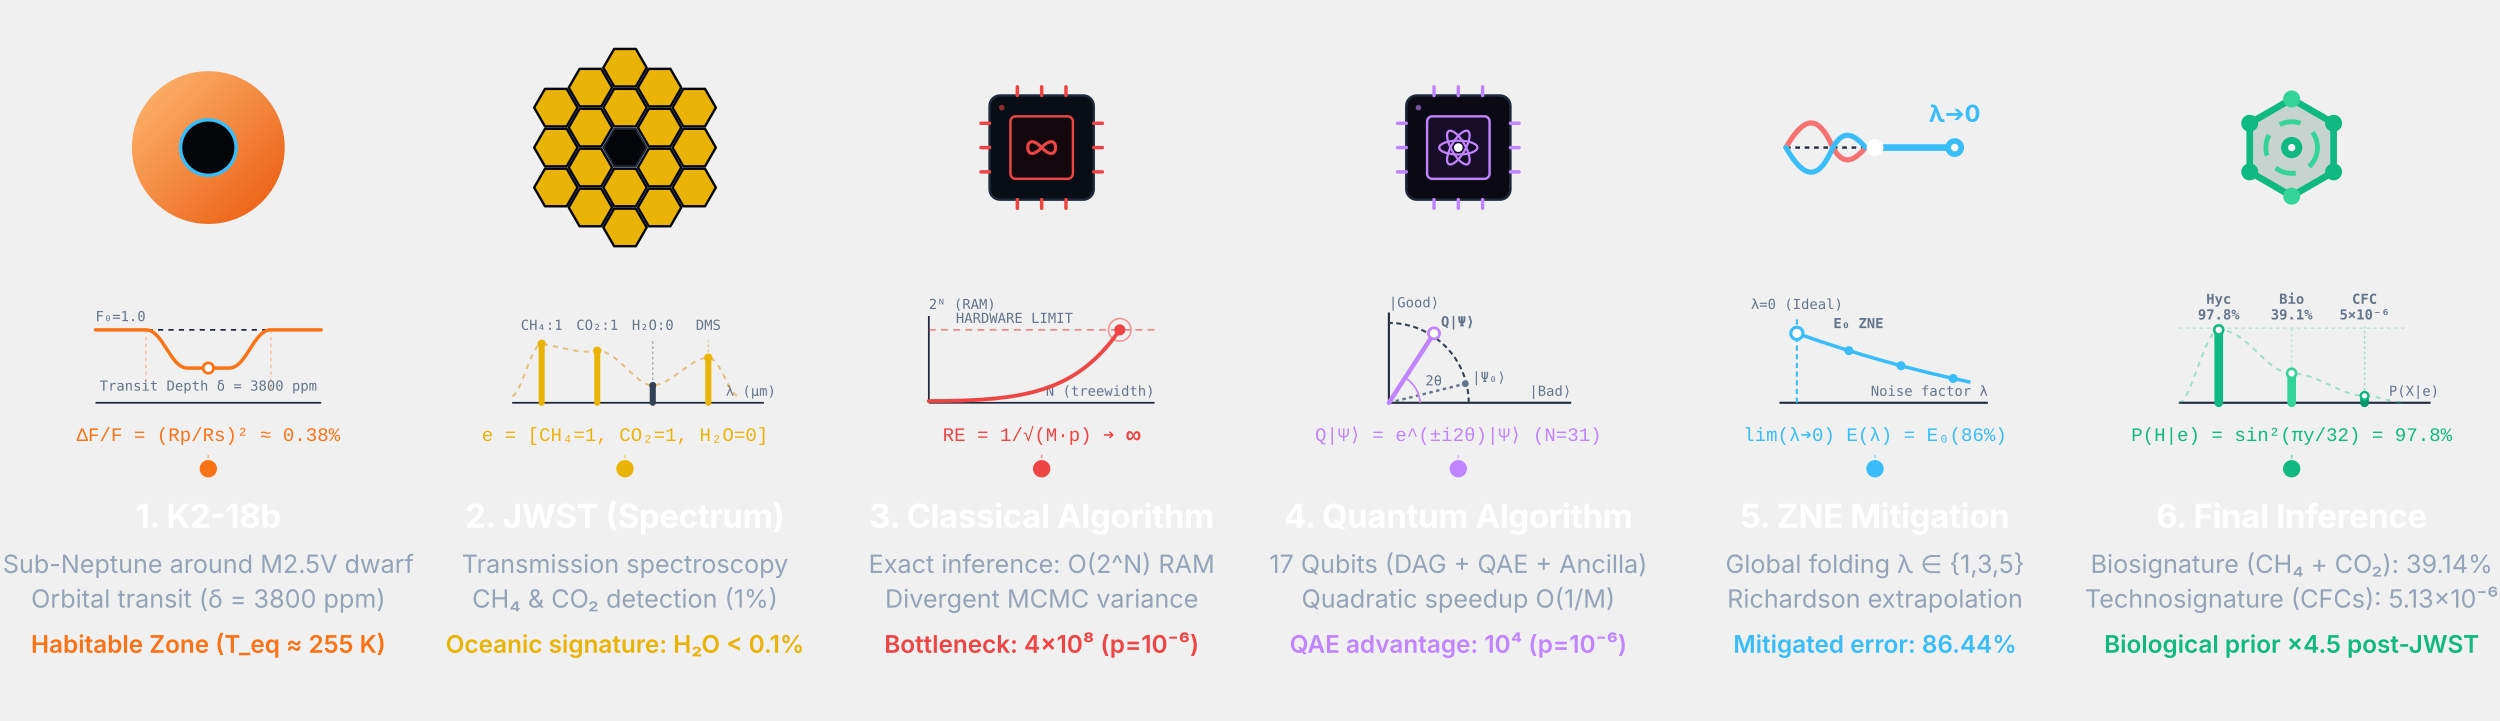
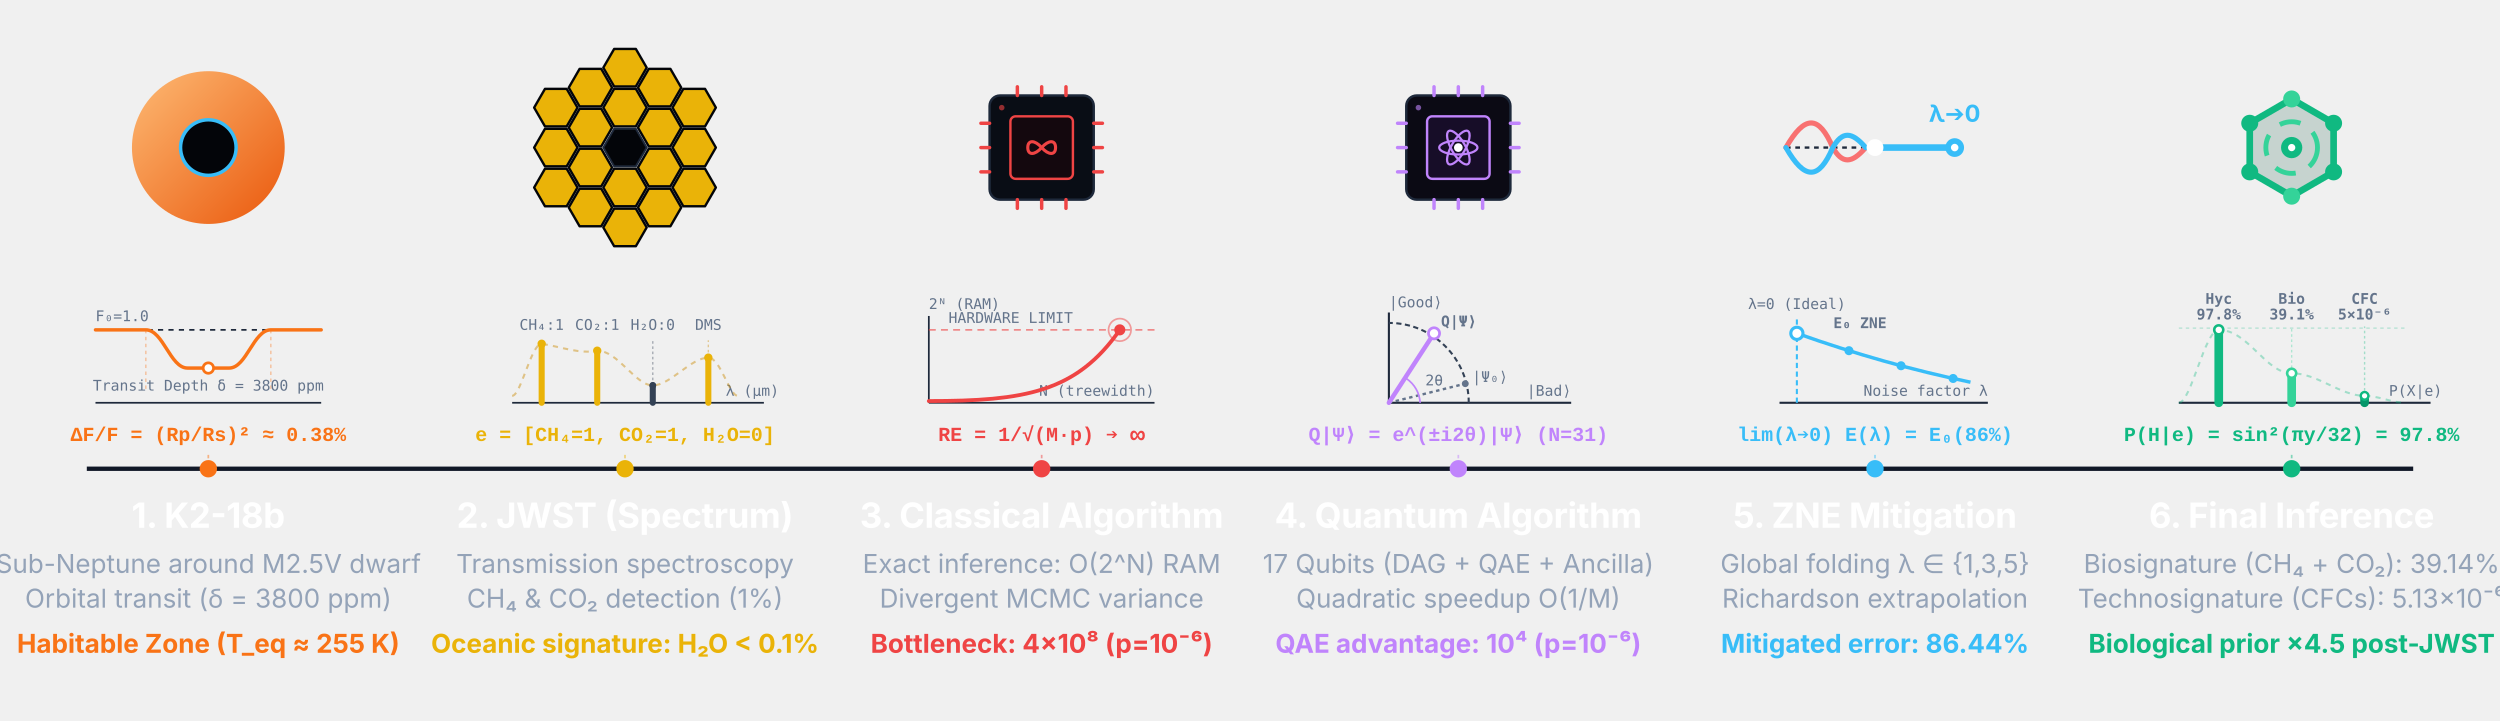
<svg xmlns="http://www.w3.org/2000/svg" viewBox="0 0 1440 415" width="100%" height="100%" style="background-color: #030509;">
  <defs>
    <linearGradient id="kn-stream" x1="0%" y1="0%" x2="100%" y2="0%">
      <stop offset="0%" stop-color="#f97316" />
      <stop offset="20%" stop-color="#eab308" />
      <stop offset="40%" stop-color="#ef4444" />
      <stop offset="60%" stop-color="#c084fc" />
      <stop offset="80%" stop-color="#38bdf8" />
      <stop offset="100%" stop-color="#10b981" />
    </linearGradient>
    <linearGradient id="kn-star" x1="0%" y1="0%" x2="100%" y2="100%">
      <stop offset="0%" stop-color="#fdba74" />
      <stop offset="100%" stop-color="#ea580c" />
    </linearGradient>
  </defs>
  <style>
    
-     .kn-title { font-family: -apple-system, 'SF Pro Display', 'Inter', sans-serif; font-weight: 700; font-size: 19px; fill: #ffffff; letter-spacing: -0.2px; }
-     .kn-desc { font-family: -apple-system, 'Inter', sans-serif; font-weight: 400; font-size: 14.5px; fill: #94a3b8; line-height: 1.45; }
-     .kn-metric { font-family: -apple-system, 'Inter', sans-serif; font-weight: 600; font-size: 14px; }
-     .kn-formula { font-family: 'SF Mono', Menlo, 'Cascadia Code', 'Courier New', monospace; font-size: 11px; font-weight: 500; letter-spacing: 0px; text-anchor: middle; }
-     .kn-tech-axis { font-family: 'SF Mono', Menlo, monospace; font-size: 8px; fill: #64748b; }
+     .kn-title { font-family: -apple-system, 'SF Pro Display', 'Inter', sans-serif; font-weight: 700; font-size: 20px; fill: #ffffff; letter-spacing: -0.2px; }
+     .kn-desc { font-family: -apple-system, 'Inter', sans-serif; font-weight: 400; font-size: 15px; fill: #94a3b8; line-height: 1.45; }
+     .kn-metric { font-family: -apple-system, 'Inter', sans-serif; font-weight: 700; font-size: 15px; }
+     .kn-formula { font-family: 'SF Mono', Menlo, 'Cascadia Code', 'Courier New', monospace; font-size: 11.5px; font-weight: 600; letter-spacing: 0px; text-anchor: middle; }
+     .kn-tech-axis { font-family: 'SF Mono', Menlo, monospace; font-size: 8.5px; fill: #64748b; }
    
  </style>
+   <line x1="50" y1="270" x2="1390" y2="270" stroke="#111827" stroke-width="2.5" />
  <line x1="50" y1="270" x2="1390" y2="270" stroke="url(#kn-stream)" stroke-width="2.5" stroke-linecap="round" />
  <g transform="translate(120, 270)">
    <g transform="translate(0, -185)">
      <circle cx="0" cy="0" r="44" fill="url(#kn-star)" />
      <circle cx="0" cy="0" r="16" fill="#030509" stroke="#38bdf8" stroke-width="2" />
    </g>
    <g transform="translate(0, 0)">
      <line x1="-65" y1="-80" x2="65" y2="-80" stroke="#1e293b" stroke-width="1" stroke-dasharray="3 3" />
      <text x="-65" y="-85" class="kn-tech-axis">F₀=1.0</text>
      <path d="M -65 -80 L -36 -80 C -26 -80 -22 -58 -12 -58 L 12 -58 C 22 -58 26 -80 36 -80 L 65 -80" fill="none" stroke="#f97316" stroke-width="2" stroke-linecap="round" />
      <circle cx="0" cy="-58" r="3" fill="#ffffff" stroke="#f97316" stroke-width="1.6" />
      <line x1="-36" y1="-80" x2="-36" y2="-45" stroke="#f97316" stroke-width="0.8" stroke-dasharray="2 2" opacity="0.4" />
      <line x1="36" y1="-80" x2="36" y2="-45" stroke="#f97316" stroke-width="0.8" stroke-dasharray="2 2" opacity="0.4" />
      <text x="0" y="-45" class="kn-tech-axis" fill="#f97316" text-anchor="middle">Transit Depth δ = 3800 ppm</text>
      <line x1="-65" y1="-38" x2="65" y2="-38" stroke="#1e293b" stroke-width="1" />
      <text x="0" y="-16" class="kn-formula" fill="#f97316">ΔF/F = (Rp/Rs)² ≈ 0.38%</text>
      <line x1="0" y1="-8" x2="0" y2="-4" stroke="#f97316" stroke-width="1" stroke-dasharray="2 2" opacity="0.5" />
    </g>
    <circle cx="0" cy="0" r="5" fill="#f97316" />
    <text x="0" y="34" class="kn-title" text-anchor="middle">1. K2-18b</text>
    <text x="0" y="60" class="kn-desc" text-anchor="middle">Sub-Neptune around M2.5V dwarf</text>
    <text x="0" y="80" class="kn-desc" text-anchor="middle">Orbital transit (δ = 3800 ppm)</text>
    <text x="0" y="106" class="kn-metric" fill="#f97316" text-anchor="middle">Habitable Zone (T_eq ≈ 255 K)</text>
  </g>
  <g transform="translate(360, 270)">
    <g transform="translate(0, -185) scale(1.15)">
      <polygon points="-23.79,-20.01 -29.22,-10.6 -40.08,-10.6 -45.51,-20.01 -40.08,-29.41 -29.22,-29.41" fill="#eab308" stroke="#030509" stroke-width="1.2" stroke-linejoin="round" />
      <polygon points="-23.79,0.0 -29.22,9.4 -40.08,9.4 -45.51,0.0 -40.08,-9.4 -29.22,-9.4" fill="#eab308" stroke="#030509" stroke-width="1.2" stroke-linejoin="round" />
      <polygon points="-23.79,20.01 -29.22,29.41 -40.08,29.41 -45.51,20.01 -40.08,10.6 -29.22,10.6" fill="#eab308" stroke="#030509" stroke-width="1.2" stroke-linejoin="round" />
      <polygon points="-6.47,-30.01 -11.9,-20.61 -22.75,-20.61 -28.18,-30.01 -22.75,-39.41 -11.9,-39.41" fill="#eab308" stroke="#030509" stroke-width="1.2" stroke-linejoin="round" />
      <polygon points="-6.47,-10.0 -11.9,-0.6 -22.75,-0.6 -28.18,-10.0 -22.75,-19.41 -11.9,-19.41" fill="#eab308" stroke="#030509" stroke-width="1.2" stroke-linejoin="round" />
      <polygon points="-6.47,10.0 -11.9,19.41 -22.75,19.41 -28.18,10.0 -22.75,0.6 -11.9,0.6" fill="#eab308" stroke="#030509" stroke-width="1.2" stroke-linejoin="round" />
      <polygon points="-6.47,30.01 -11.9,39.41 -22.75,39.41 -28.18,30.01 -22.75,20.61 -11.9,20.61" fill="#eab308" stroke="#030509" stroke-width="1.2" stroke-linejoin="round" />
      <polygon points="10.86,-40.01 5.43,-30.61 -5.43,-30.61 -10.86,-40.01 -5.43,-49.41 5.43,-49.41" fill="#eab308" stroke="#030509" stroke-width="1.2" stroke-linejoin="round" />
      <polygon points="10.86,-20.01 5.43,-10.6 -5.43,-10.6 -10.86,-20.01 -5.43,-29.41 5.43,-29.41" fill="#eab308" stroke="#030509" stroke-width="1.2" stroke-linejoin="round" />
      <polygon points="10.86,0.0 5.43,9.4 -5.43,9.4 -10.86,0.0 -5.43,-9.4 5.43,-9.4" fill="#030509" stroke="#1e293b" stroke-width="1" />
      <polygon points="10.86,20.01 5.43,29.41 -5.43,29.41 -10.86,20.01 -5.43,10.6 5.43,10.6" fill="#eab308" stroke="#030509" stroke-width="1.2" stroke-linejoin="round" />
      <polygon points="10.86,40.01 5.43,49.41 -5.43,49.41 -10.86,40.01 -5.43,30.61 5.43,30.61" fill="#eab308" stroke="#030509" stroke-width="1.2" stroke-linejoin="round" />
      <polygon points="28.18,-30.01 22.75,-20.61 11.9,-20.61 6.47,-30.01 11.9,-39.41 22.75,-39.41" fill="#eab308" stroke="#030509" stroke-width="1.2" stroke-linejoin="round" />
      <polygon points="28.18,-10.0 22.75,-0.6 11.9,-0.6 6.47,-10.0 11.9,-19.41 22.75,-19.41" fill="#eab308" stroke="#030509" stroke-width="1.2" stroke-linejoin="round" />
      <polygon points="28.18,10.0 22.75,19.41 11.9,19.41 6.47,10.0 11.9,0.6 22.75,0.6" fill="#eab308" stroke="#030509" stroke-width="1.2" stroke-linejoin="round" />
      <polygon points="28.18,30.01 22.75,39.41 11.9,39.41 6.47,30.01 11.9,20.61 22.75,20.61" fill="#eab308" stroke="#030509" stroke-width="1.2" stroke-linejoin="round" />
      <polygon points="45.51,-20.01 40.08,-10.6 29.22,-10.6 23.79,-20.01 29.22,-29.41 40.08,-29.41" fill="#eab308" stroke="#030509" stroke-width="1.2" stroke-linejoin="round" />
      <polygon points="45.51,0.0 40.08,9.4 29.22,9.4 23.79,0.0 29.22,-9.4 40.08,-9.4" fill="#eab308" stroke="#030509" stroke-width="1.2" stroke-linejoin="round" />
      <polygon points="45.51,20.01 40.08,29.41 29.22,29.41 23.79,20.01 29.22,10.6 40.08,10.6" fill="#eab308" stroke="#030509" stroke-width="1.2" stroke-linejoin="round" />
    </g>
    <g transform="translate(0, 0)">
      <line x1="-65" y1="-38" x2="80" y2="-38" stroke="#1e293b" stroke-width="1" />
      <text x="58" y="-42" class="kn-tech-axis" text-anchor="start">λ (μm)</text>
      <path d="M -65 -42 C -60 -42, -54 -72, -48 -72 C -36 -70, -26 -66, -16 -68 C -4 -68, 6 -48, 16 -48 C 26 -48, 38 -64, 48 -64 C 55 -64, 60 -42, 65 -42" fill="none" stroke="#ca8a04" stroke-width="1.2" stroke-dasharray="3 3" opacity="0.45" />
      <line x1="16" y1="-48" x2="16" y2="-74" stroke="#334155" stroke-width="0.8" stroke-dasharray="1.5 1.5" opacity="0.4" />
      <line x1="48" y1="-64" x2="48" y2="-74" stroke="#ca8a04" stroke-width="0.8" stroke-dasharray="1.5 1.5" opacity="0.4" />
      <line x1="-48" y1="-38" x2="-48" y2="-72" stroke="#eab308" stroke-width="3.5" stroke-linecap="round" />
      <circle cx="-48" cy="-72" r="2.4" fill="#eab308" />
      <text x="-48" y="-80" class="kn-tech-axis" fill="#eab308" text-anchor="middle">CH₄:1</text>
      <line x1="-16" y1="-38" x2="-16" y2="-68" stroke="#eab308" stroke-width="3.5" stroke-linecap="round" />
      <circle cx="-16" cy="-68" r="2.4" fill="#eab308" />
      <text x="-16" y="-80" class="kn-tech-axis" fill="#eab308" text-anchor="middle">CO₂:1</text>
      <line x1="16" y1="-38" x2="16" y2="-48" stroke="#334155" stroke-width="3.5" stroke-linecap="round" />
      <circle cx="16" cy="-48" r="2" fill="#334155" />
      <text x="16" y="-80" class="kn-tech-axis" fill="#475569" text-anchor="middle">H₂O:0</text>
      <line x1="48" y1="-38" x2="48" y2="-64" stroke="#eab308" stroke-width="3.5" stroke-linecap="round" />
      <circle cx="48" cy="-64" r="2.4" fill="#eab308" />
      <text x="48" y="-80" class="kn-tech-axis" fill="#eab308" text-anchor="middle">DMS</text>
      <text x="0" y="-16" class="kn-formula" fill="#eab308">e = [CH₄=1, CO₂=1, H₂O=0]</text>
      <line x1="0" y1="-8" x2="0" y2="-4" stroke="#eab308" stroke-width="1" stroke-dasharray="2 2" opacity="0.5" />
    </g>
    <circle cx="0" cy="0" r="5" fill="#eab308" />
    <text x="0" y="34" class="kn-title" text-anchor="middle">2. JWST (Spectrum)</text>
    <text x="0" y="60" class="kn-desc" text-anchor="middle">Transmission spectroscopy</text>
    <text x="0" y="80" class="kn-desc" text-anchor="middle">CH₄ &amp; CO₂ detection (1%)</text>
    <text x="0" y="106" class="kn-metric" fill="#eab308" text-anchor="middle">Oceanic signature: H₂O &lt; 0.1%</text>
  </g>
  <g transform="translate(600, 270)">
    <g transform="translate(0, -185)">
      <rect x="-30" y="-30" width="60" height="60" rx="6" fill="#090d15" stroke="#1e293b" stroke-width="1.4" />
      <circle cx="-23" cy="-23" r="1.6" fill="#ef4444" fill-opacity="0.6" />
      <line x1="-14" y1="-35" x2="-14" y2="-30" stroke="#ef4444" stroke-width="2" stroke-linecap="round" />
      <line x1="0" y1="-35" x2="0" y2="-30" stroke="#ef4444" stroke-width="2" stroke-linecap="round" />
      <line x1="14" y1="-35" x2="14" y2="-30" stroke="#ef4444" stroke-width="2" stroke-linecap="round" />
      <line x1="-14" y1="30" x2="-14" y2="35" stroke="#ef4444" stroke-width="2" stroke-linecap="round" />
      <line x1="0" y1="30" x2="0" y2="35" stroke="#ef4444" stroke-width="2" stroke-linecap="round" />
      <line x1="14" y1="30" x2="14" y2="35" stroke="#ef4444" stroke-width="2" stroke-linecap="round" />
      <line x1="-35" y1="-14" x2="-30" y2="-14" stroke="#ef4444" stroke-width="2" stroke-linecap="round" />
      <line x1="-35" y1="0" x2="-30" y2="0" stroke="#ef4444" stroke-width="2" stroke-linecap="round" />
      <line x1="-35" y1="14" x2="-30" y2="14" stroke="#ef4444" stroke-width="2" stroke-linecap="round" />
      <line x1="30" y1="-14" x2="35" y2="-14" stroke="#ef4444" stroke-width="2" stroke-linecap="round" />
      <line x1="30" y1="0" x2="35" y2="0" stroke="#ef4444" stroke-width="2" stroke-linecap="round" />
      <line x1="30" y1="14" x2="35" y2="14" stroke="#ef4444" stroke-width="2" stroke-linecap="round" />
      <rect x="-18" y="-18" width="36" height="36" rx="3" fill="#14080e" stroke="#ef4444" stroke-width="1.4" />
      <path d="M -8 0 C -8 -4.5 -4 -4.5 0 0 C 4 4.5 8 4.5 8 0 C 8 -4.5 4 -4.5 0 0 C -4 4.5 -8 4.5 -8 0 Z" fill="none" stroke="#ef4444" stroke-width="1.8" stroke-linecap="round" stroke-linejoin="round" />
    </g>
    <g transform="translate(0, 0)">
      <line x1="-65" y1="-38" x2="65" y2="-38" stroke="#1e293b" stroke-width="1" />
      <line x1="-65" y1="-38" x2="-65" y2="-88" stroke="#1e293b" stroke-width="1" />
      <text x="-65" y="-92" class="kn-tech-axis">2ᴺ (RAM)</text>
      <text x="65" y="-42" class="kn-tech-axis" text-anchor="end">N (treewidth)</text>
      <line x1="-65" y1="-80" x2="65" y2="-80" stroke="#ef4444" stroke-width="1" stroke-dasharray="4 3" opacity="0.6" />
      <text x="18" y="-84" class="kn-tech-axis" fill="#ef4444" text-anchor="end">HARDWARE LIMIT</text>
      <path d="M -65 -39 C -10 -39, 20 -44, 45 -80" fill="none" stroke="#ef4444" stroke-width="2.2" stroke-linecap="round" />
      <circle cx="45" cy="-80" r="3.2" fill="#ef4444" />
      <circle cx="45" cy="-80" r="6.5" fill="none" stroke="#ef4444" stroke-width="1" opacity="0.5" />
-       <text x="0" y="-16" class="kn-formula" fill="#ef4444">RE = 1/√(M·p) ➔ <tspan font-size="14px" font-weight="700" dy="1px">∞</tspan>
+       <text x="0" y="-16" class="kn-formula" fill="#ef4444">RE = 1/√(M·p) ➔ <tspan font-size="14.5px" font-weight="700" dy="1px">∞</tspan>
      </text>
      <line x1="0" y1="-8" x2="0" y2="-4" stroke="#ef4444" stroke-width="1" stroke-dasharray="2 2" opacity="0.5" />
    </g>
    <circle cx="0" cy="0" r="5" fill="#ef4444" />
    <text x="0" y="34" class="kn-title" text-anchor="middle">3. Classical Algorithm</text>
    <text x="0" y="60" class="kn-desc" text-anchor="middle">Exact inference: O(2^N) RAM</text>
    <text x="0" y="80" class="kn-desc" text-anchor="middle">Divergent MCMC variance</text>
    <text x="0" y="106" class="kn-metric" fill="#ef4444" text-anchor="middle">Bottleneck: 4×10⁸ (p=10⁻⁶)</text>
  </g>
  <g transform="translate(840, 270)">
    <g transform="translate(0, -185)">
      <rect x="-30" y="-30" width="60" height="60" rx="6" fill="#0b0a14" stroke="#1e293b" stroke-width="1.4" />
      <circle cx="-23" cy="-23" r="1.6" fill="#c084fc" fill-opacity="0.6" />
      <line x1="-14" y1="-35" x2="-14" y2="-30" stroke="#c084fc" stroke-width="2" stroke-linecap="round" />
      <line x1="0" y1="-35" x2="0" y2="-30" stroke="#c084fc" stroke-width="2" stroke-linecap="round" />
      <line x1="14" y1="-35" x2="14" y2="-30" stroke="#c084fc" stroke-width="2" stroke-linecap="round" />
      <line x1="-14" y1="30" x2="-14" y2="35" stroke="#c084fc" stroke-width="2" stroke-linecap="round" />
      <line x1="0" y1="30" x2="0" y2="35" stroke="#c084fc" stroke-width="2" stroke-linecap="round" />
      <line x1="14" y1="30" x2="14" y2="35" stroke="#c084fc" stroke-width="2" stroke-linecap="round" />
      <line x1="-35" y1="-14" x2="-30" y2="-14" stroke="#c084fc" stroke-width="2" stroke-linecap="round" />
      <line x1="-35" y1="0" x2="-30" y2="0" stroke="#c084fc" stroke-width="2" stroke-linecap="round" />
      <line x1="-35" y1="14" x2="-30" y2="14" stroke="#c084fc" stroke-width="2" stroke-linecap="round" />
      <line x1="30" y1="-14" x2="35" y2="-14" stroke="#c084fc" stroke-width="2" stroke-linecap="round" />
      <line x1="30" y1="0" x2="35" y2="0" stroke="#c084fc" stroke-width="2" stroke-linecap="round" />
      <line x1="30" y1="14" x2="35" y2="14" stroke="#c084fc" stroke-width="2" stroke-linecap="round" />
      <rect x="-18" y="-18" width="36" height="36" rx="3" fill="#170d28" stroke="#c084fc" stroke-width="1.4" />
      <ellipse cx="0" cy="0" rx="11" ry="4" transform="rotate(0)" fill="none" stroke="#c084fc" stroke-width="1.3" />
      <ellipse cx="0" cy="0" rx="11" ry="4" transform="rotate(60)" fill="none" stroke="#c084fc" stroke-width="1.3" />
      <ellipse cx="0" cy="0" rx="11" ry="4" transform="rotate(120)" fill="none" stroke="#c084fc" stroke-width="1.3" />
      <circle cx="0" cy="0" r="2.5" fill="#ffffff" />
    </g>
    <g transform="translate(0, 0)">
      <line x1="-40" y1="-38" x2="65" y2="-38" stroke="#1e293b" stroke-width="1.2" />
      <line x1="-40" y1="-38" x2="-40" y2="-90" stroke="#1e293b" stroke-width="1.2" />
      <text x="65" y="-42" class="kn-tech-axis" text-anchor="end">|Bad⟩</text>
      <text x="-40" y="-93" class="kn-tech-axis" fill="#c084fc">|Good⟩</text>
      <path d="M 6 -38 A 46 46 0 0 0 -40 -84" fill="none" stroke="#334155" stroke-width="1.2" stroke-dasharray="3 2" />
      <line x1="-40" y1="-38" x2="4" y2="-49" stroke="#64748b" stroke-width="1.4" stroke-dasharray="2 2" />
      <circle cx="4" cy="-49" r="2" fill="#64748b" />
      <text x="8" y="-50" class="kn-tech-axis" fill="#64748b">|Ψ₀⟩</text>
      <line x1="-40" y1="-38" x2="-14" y2="-78" stroke="#c084fc" stroke-width="2.6" stroke-linecap="round" />
      <circle cx="-14" cy="-78" r="3.2" fill="#ffffff" stroke="#c084fc" stroke-width="1.6" />
      <text x="-10" y="-82" class="kn-tech-axis" fill="#c084fc" font-weight="700">Q|Ψ⟩</text>
      <path d="M -22 -38 A 18 18 0 0 0 -30 -52" fill="none" stroke="#c084fc" stroke-width="1" />
      <text x="-19" y="-48" class="kn-tech-axis" fill="#c084fc">2θ</text>
      <text x="0" y="-16" class="kn-formula" fill="#c084fc">Q|Ψ⟩ = e^(±i2θ)|Ψ⟩ (N=31)</text>
      <line x1="0" y1="-8" x2="0" y2="-4" stroke="#c084fc" stroke-width="1" stroke-dasharray="2 2" opacity="0.5" />
    </g>
    <circle cx="0" cy="0" r="5" fill="#c084fc" />
    <text x="0" y="34" class="kn-title" text-anchor="middle">4. Quantum Algorithm</text>
    <text x="0" y="60" class="kn-desc" text-anchor="middle">17 Qubits (DAG + QAE + Ancilla)</text>
    <text x="0" y="80" class="kn-desc" text-anchor="middle">Quadratic speedup O(1/M)</text>
    <text x="0" y="106" class="kn-metric" fill="#c084fc" text-anchor="middle">QAE advantage: 10⁴ (p=10⁻⁶)</text>
  </g>
  <g transform="translate(1080, 270)">
    <g transform="translate(0, -185) scale(1.35)">
      <line x1="-38" y1="0" x2="38" y2="0" stroke="#1e293b" stroke-width="1" stroke-dasharray="2 2" />
      <path d="M -38 0 C -30 -14, -24 -14, -18 0 C -14 7, -10 7, -4 0 L 0 0" fill="none" stroke="#f87171" stroke-width="2.2" stroke-linecap="round" stroke-linejoin="round" />
      <path d="M -38 0 C -30 14, -24 14, -18 0 C -14 -7, -10 -7, -4 0 L 0 0" fill="none" stroke="#38bdf8" stroke-width="2.2" stroke-linecap="round" stroke-linejoin="round" />
      <line x1="0" y1="0" x2="34" y2="0" stroke="#38bdf8" stroke-width="2.8" stroke-linecap="round" />
      <circle cx="34" cy="0" r="4" fill="#38bdf8" />
      <circle cx="34" cy="0" r="1.6" fill="#ffffff" />
      <text x="34" y="-11" font-family="-apple-system, sans-serif" font-size="10" font-weight="700" fill="#38bdf8" text-anchor="middle">λ➔0</text>
      <circle cx="0" cy="0" r="3.6" fill="#ffffff" />
    </g>
    <g transform="translate(0, 0)">
      <line x1="-55" y1="-38" x2="65" y2="-38" stroke="#1e293b" stroke-width="1.2" />
      <text x="65" y="-42" class="kn-tech-axis" text-anchor="end">Noise factor λ</text>
      <line x1="-45" y1="-38" x2="-45" y2="-88" stroke="#38bdf8" stroke-width="1.2" stroke-dasharray="3 2" />
      <text x="-45" y="-92" class="kn-tech-axis" fill="#38bdf8" text-anchor="middle">λ=0 (Ideal)</text>
      <path d="M -45 -78 Q 5 -60.22 55 -49.85" fill="none" stroke="#38bdf8" stroke-width="2" />
      <circle cx="-15" cy="-68" r="2.6" fill="#38bdf8" />
      <circle cx="15" cy="-59.33" r="2.6" fill="#38bdf8" />
      <circle cx="45" cy="-52" r="2.6" fill="#38bdf8" />
      <circle cx="-45" cy="-78" r="3.5" fill="#ffffff" stroke="#38bdf8" stroke-width="1.8" />
      <text x="-24" y="-81" class="kn-tech-axis" fill="#38bdf8" font-weight="700">E₀ ZNE</text>
      <text x="0" y="-16" class="kn-formula" fill="#38bdf8">lim(λ➔0) E(λ) = E₀(86%)</text>
      <line x1="0" y1="-8" x2="0" y2="-4" stroke="#38bdf8" stroke-width="1" stroke-dasharray="2 2" opacity="0.5" />
    </g>
    <circle cx="0" cy="0" r="5" fill="#38bdf8" />
    <text x="0" y="34" class="kn-title" text-anchor="middle">5. ZNE Mitigation</text>
    <text x="0" y="60" class="kn-desc" text-anchor="middle">Global folding λ ∈ {1,3,5}</text>
    <text x="0" y="80" class="kn-desc" text-anchor="middle">Richardson extrapolation</text>
    <text x="0" y="106" class="kn-metric" fill="#38bdf8" text-anchor="middle">Mitigated error: 86.44%</text>
  </g>
  <g transform="translate(1320, 270)">
    <g transform="translate(0, -185) scale(1.75)">
      <polygon points="0,-16 13.8,-8 13.8,8 0,16 -13.8,8 -13.8,-8" fill="#064e3b" fill-opacity="0.18" stroke="#10b981" stroke-width="2.2" stroke-linejoin="round" />
      <circle cx="0" cy="0" r="8.5" fill="none" stroke="#34d399" stroke-width="1.6" stroke-dasharray="7 5" />
      <circle cx="0" cy="0" r="3.5" fill="#10b981" />
      <circle cx="0" cy="0" r="1.2" fill="#ffffff" />
      <circle cx="0" cy="-16" r="2.8" fill="#34d399" />
      <circle cx="13.8" cy="-8" r="2.8" fill="#10b981" />
      <circle cx="13.8" cy="8" r="2.8" fill="#10b981" />
      <circle cx="0" cy="16" r="2.8" fill="#34d399" />
      <circle cx="-13.8" cy="8" r="2.8" fill="#10b981" />
      <circle cx="-13.8" cy="-8" r="2.8" fill="#10b981" />
    </g>
    <g transform="translate(0, 0)">
      <line x1="-65" y1="-38" x2="80" y2="-38" stroke="#1e293b" stroke-width="1.2" />
      <text x="56" y="-42" class="kn-tech-axis" text-anchor="start">P(X|e)</text>
      <line x1="-65" y1="-81" x2="65" y2="-81" stroke="#10b981" stroke-width="0.8" stroke-dasharray="2 2" opacity="0.25" />
      <path d="M -65 -38 C -58 -38, -50 -80, -42 -80 C -25 -80, -15 -55, 0 -55 C 15 -55, 28 -42, 42 -42 C 50 -42, 58 -38, 65 -38" fill="none" stroke="#10b981" stroke-width="1.2" stroke-dasharray="3 3" opacity="0.35" />
      <line x1="0" y1="-55" x2="0" y2="-82" stroke="#34d399" stroke-width="0.8" stroke-dasharray="1.5 1.5" opacity="0.35" />
      <line x1="42" y1="-42" x2="42" y2="-82" stroke="#10b981" stroke-width="0.8" stroke-dasharray="1.5 1.5" opacity="0.35" />
      <line x1="-42" y1="-38" x2="-42" y2="-80" stroke="#10b981" stroke-width="5" stroke-linecap="round" />
      <circle cx="-42" cy="-80" r="2.6" fill="#ffffff" stroke="#10b981" stroke-width="1.5" />
      <text x="-42" y="-95" class="kn-tech-axis" fill="#10b981" font-weight="700" text-anchor="middle">Hyc</text>
      <text x="-42" y="-86" class="kn-tech-axis" fill="#10b981" font-weight="600" text-anchor="middle">97.8%</text>
      <line x1="0" y1="-38" x2="0" y2="-55" stroke="#34d399" stroke-width="5" stroke-linecap="round" />
      <circle cx="0" cy="-55" r="2.6" fill="#ffffff" stroke="#34d399" stroke-width="1.5" />
      <text x="0" y="-95" class="kn-tech-axis" fill="#34d399" font-weight="700" text-anchor="middle">Bio</text>
      <text x="0" y="-86" class="kn-tech-axis" fill="#34d399" font-weight="600" text-anchor="middle">39.1%</text>
      <line x1="42" y1="-38" x2="42" y2="-42" stroke="#059669" stroke-width="5" stroke-linecap="round" />
      <circle cx="42" cy="-42" r="2.2" fill="#ffffff" stroke="#10b981" stroke-width="1.4" />
      <text x="42" y="-95" class="kn-tech-axis" fill="#34d399" font-weight="700" text-anchor="middle">CFC</text>
      <text x="42" y="-86" class="kn-tech-axis" fill="#34d399" font-weight="600" text-anchor="middle">5×10⁻⁶</text>
      <text x="0" y="-16" class="kn-formula" fill="#10b981">P(H|e) = sin²(πy/32) = 97.8%</text>
      <line x1="0" y1="-8" x2="0" y2="-4" stroke="#10b981" stroke-width="1" stroke-dasharray="2 2" opacity="0.5" />
    </g>
    <circle cx="0" cy="0" r="5" fill="#10b981" />
    <text x="0" y="34" class="kn-title" text-anchor="middle">6. Final Inference</text>
    <text x="0" y="60" class="kn-desc" text-anchor="middle">Biosignature (CH₄ + CO₂): 39.14%</text>
    <text x="0" y="80" class="kn-desc" text-anchor="middle">Technosignature (CFCs): 5.13×10⁻⁶</text>
    <text x="0" y="106" class="kn-metric" fill="#10b981" text-anchor="middle">Biological prior ×4.5 post-JWST</text>
  </g>
</svg>
